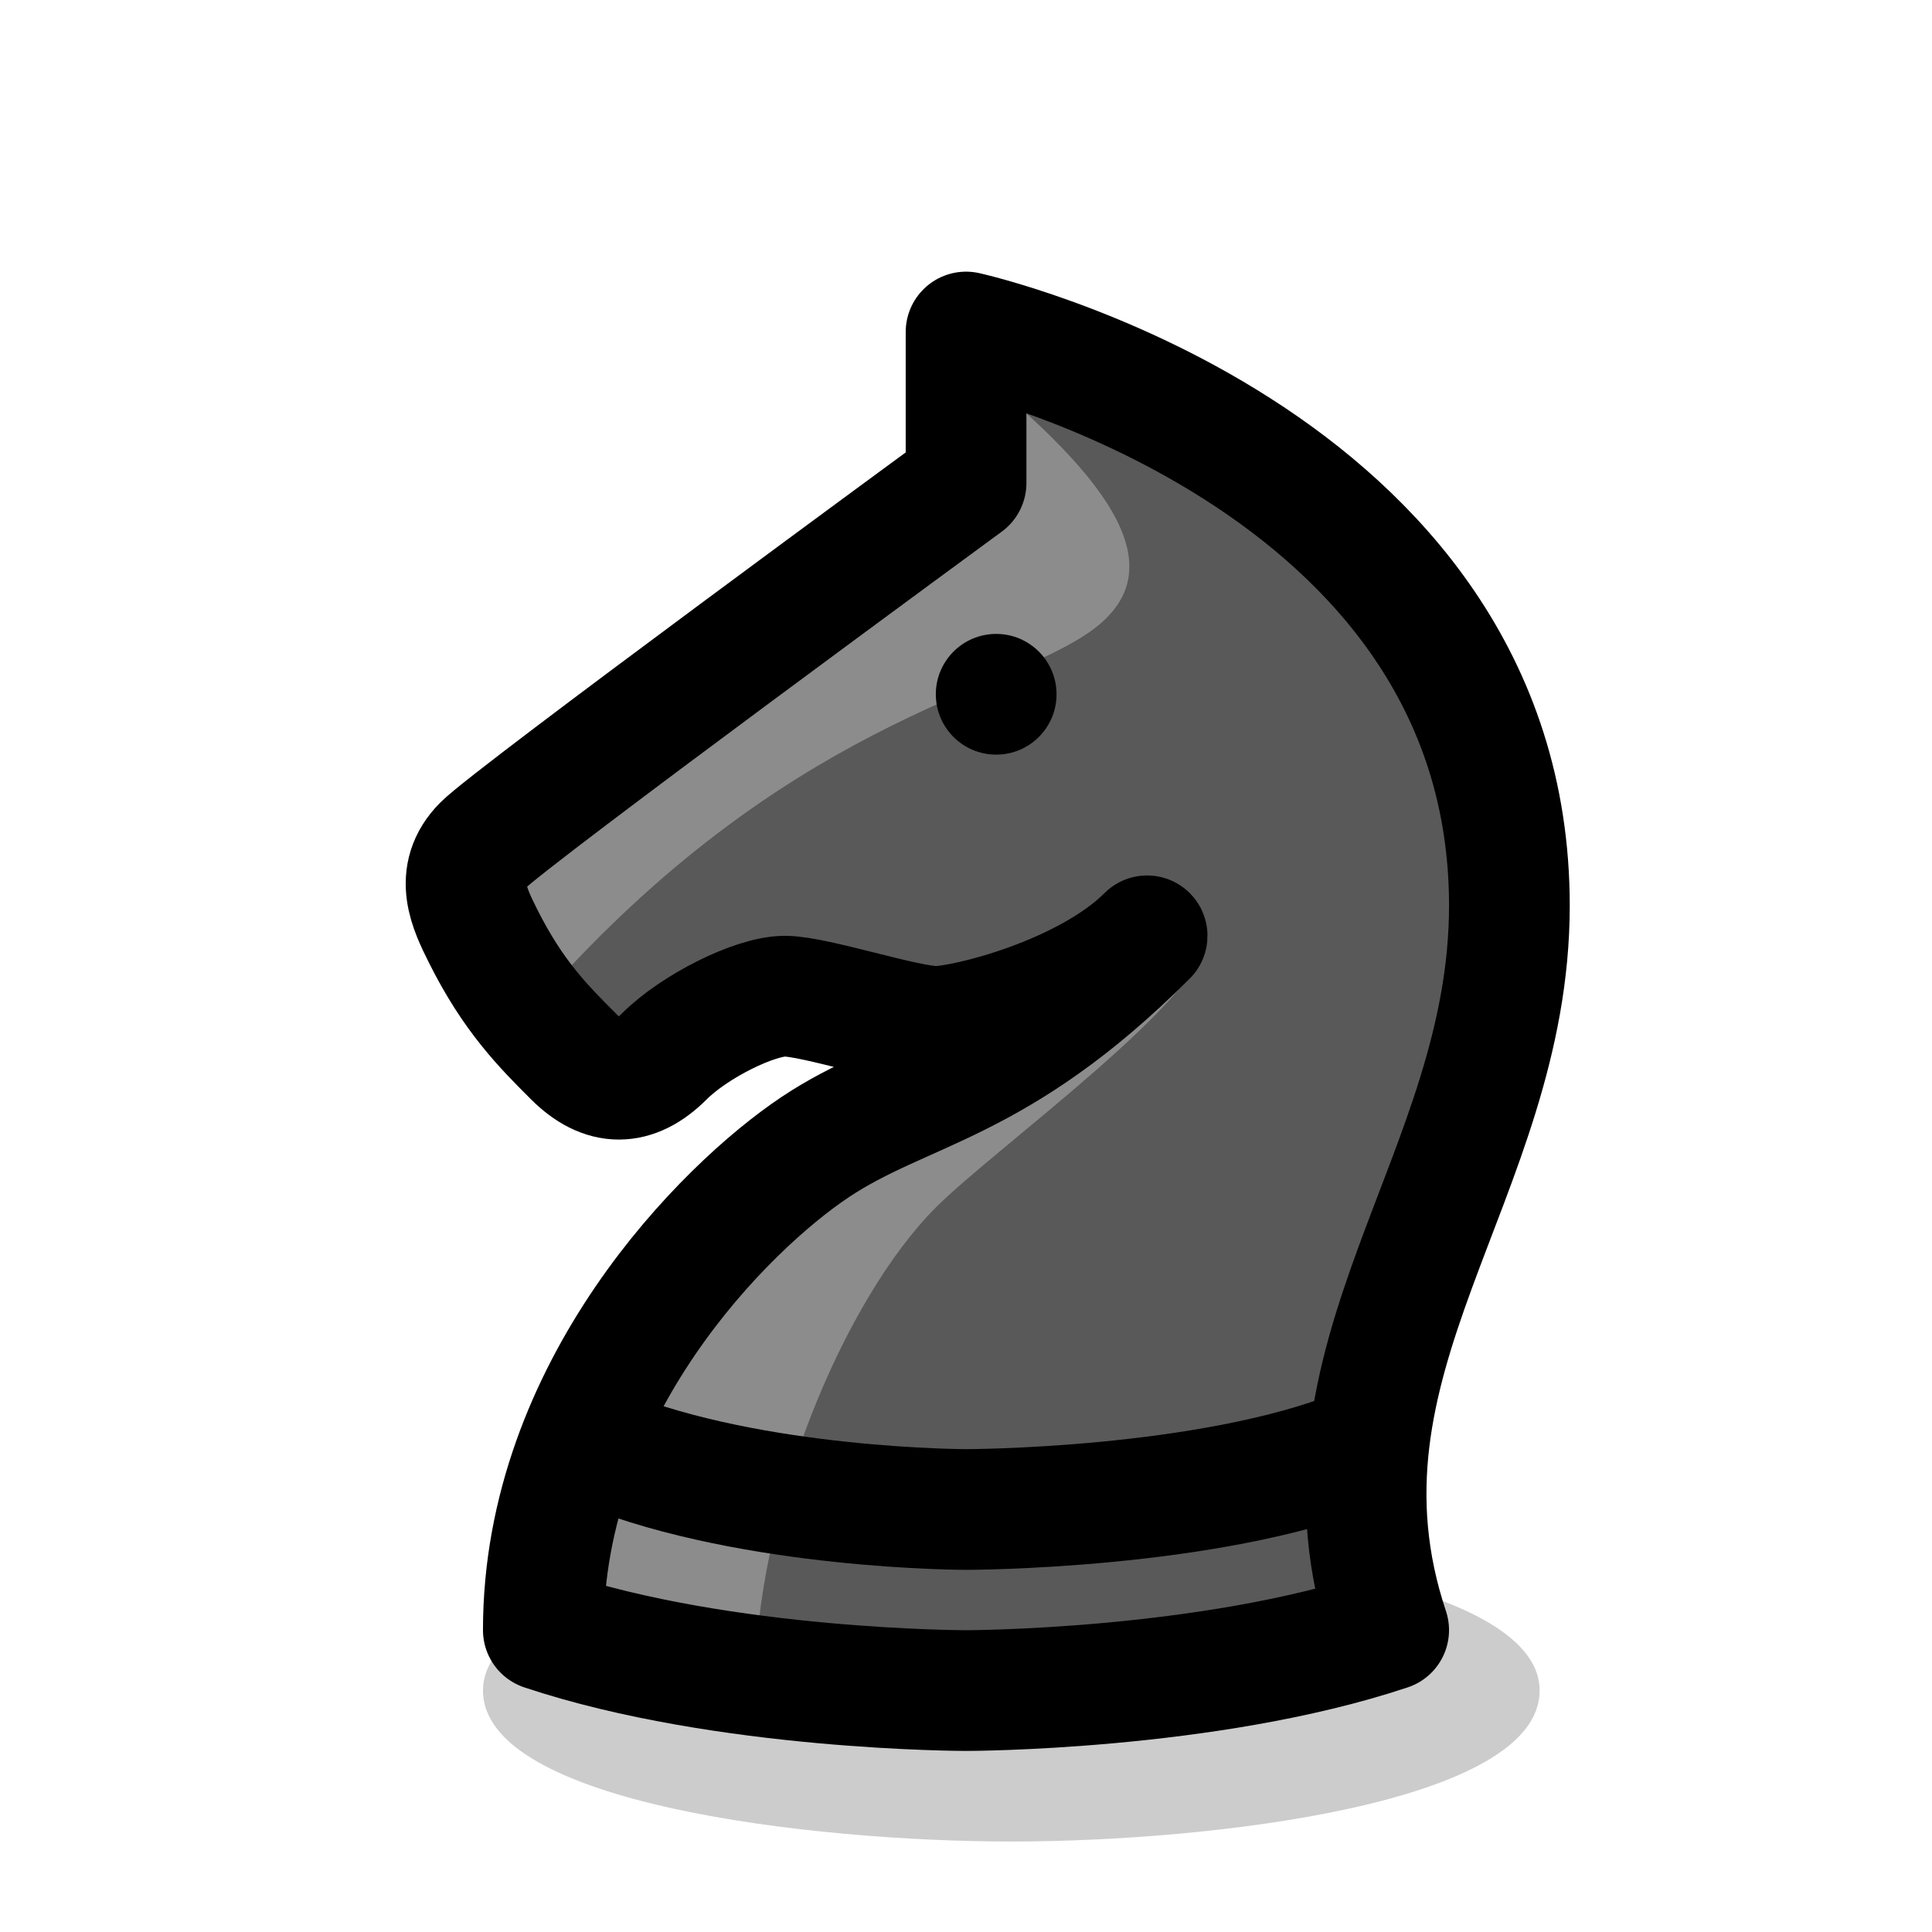
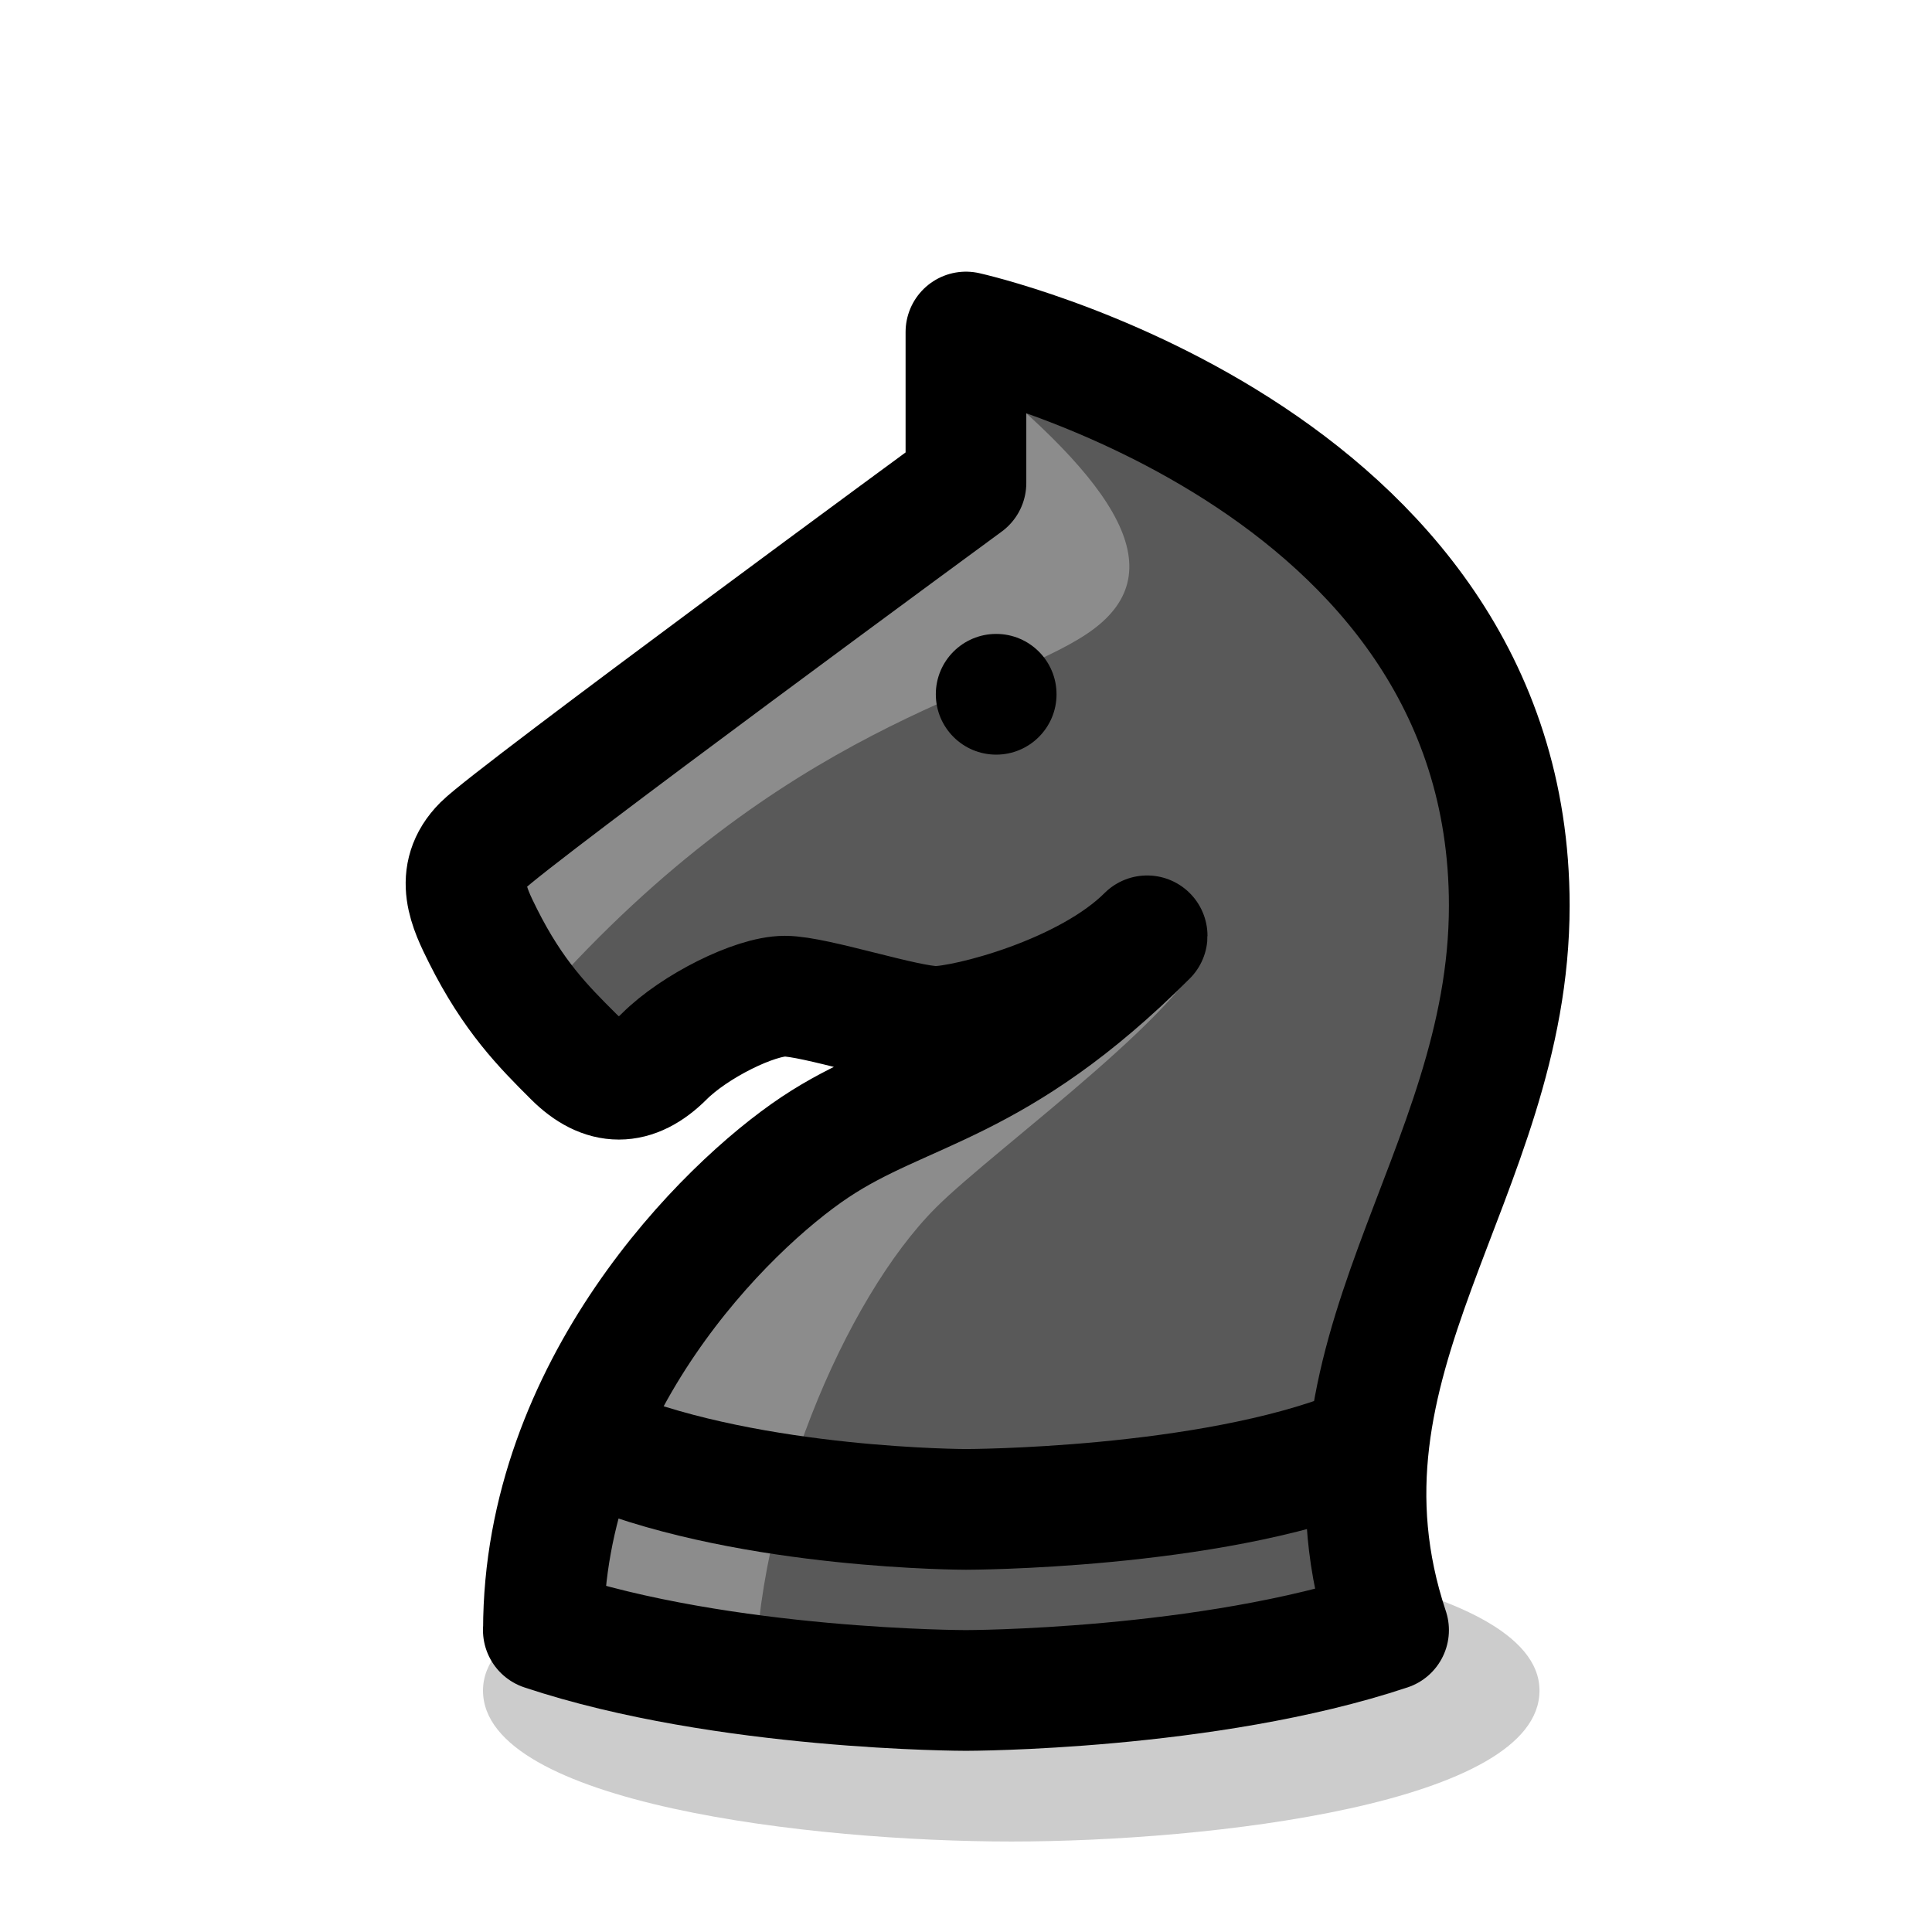
- <svg xmlns="http://www.w3.org/2000/svg" xmlns:xlink="http://www.w3.org/1999/xlink" width="64" height="64" viewBox="0 0 16.933 16.933">
+ <svg xmlns="http://www.w3.org/2000/svg" xmlns:xlink="http://www.w3.org/1999/xlink" viewBox="0 0 16.933 16.933">
  <defs>
    <linearGradient id="c">
-       <stop offset="0" style="stop-color:#000;stop-opacity:.2" />
+       <stop offset="0" stop-opacity=".2" />
    </linearGradient>
    <linearGradient id="b" gradientTransform="scale(.07)">
-       <stop offset="0" style="stop-color:#8c8c8c;stop-opacity:1" />
+       <stop offset="0" stop-color="#8c8c8c" />
    </linearGradient>
-     <linearGradient id="a" gradientTransform="matrix(.07 0 0 .07 -53.975 2.117)">
-       <stop offset="0" style="stop-color:#595959;stop-opacity:1" />
+     <linearGradient id="a" gradientTransform="matrix(.07 0 0 .07 -53.97503 2.116667)">
+       <stop offset="0" stop-color="#595959" />
    </linearGradient>
    <linearGradient xlink:href="#a" id="e" x1="4.085" x2="13.229" y1="8.864" y2="8.864" gradientUnits="userSpaceOnUse" />
    <linearGradient xlink:href="#b" id="g" x1="4.762" x2="10.583" y1="11.509" y2="11.509" gradientUnits="userSpaceOnUse" />
    <linearGradient xlink:href="#b" id="f" x1="4.233" x2="9.898" y1="5.953" y2="5.953" gradientUnits="userSpaceOnUse" />
-     <linearGradient xlink:href="#c" id="d" x1="4.233" x2="103.049" y1="24.342" y2="24.342" gradientTransform="matrix(1 0 0 1.25 .794 -3.043)" gradientUnits="userSpaceOnUse" />
+     <linearGradient xlink:href="#c" id="d" x1="4.233" x2="103.049" y1="24.342" y2="24.342" gradientTransform="matrix(1 0 0 1.25 .7937499 -3.042707)" gradientUnits="userSpaceOnUse" />
  </defs>
-   <path d="M5.027 14.817c0 .992 2.646 1.323 4.233 1.323 1.588 0 4.234-.331 4.234-1.323 0-.993-2.779-1.323-4.234-1.323-1.454 0-4.233.33-4.233 1.323z" class="UnoptimicedTransforms" style="font-variation-settings:normal;vector-effect:none;fill:url(#d);fill-opacity:1;stroke:none;stroke-width:1.259;stroke-linecap:round;stroke-linejoin:round;stroke-miterlimit:4;stroke-dasharray:none;stroke-dashoffset:0;stroke-opacity:1;-inkscape-stroke:none;stop-color:#000" transform="matrix(1.09375 0 0 1 -1.265 0)" />
-   <g style="display:inline">
-     <path d="M4.762 14.287c1.588.53 3.705.53 3.705.53s2.116 0 3.704-.53c-.794-2.38 1.058-3.968 1.058-6.35 0-3.968-4.762-5.027-4.762-5.027v1.323s-3.97 2.91-4.234 3.175c-.264.265-.118.557 0 .794.265.53.53.794.794 1.058.265.265.53.265.794 0 .264-.264.794-.529 1.058-.529.265 0 1.058.265 1.323.265.265 0 1.323-.265 1.852-.794-1.323 1.323-2.117 1.323-2.91 1.852-.794.53-2.382 2.117-2.382 4.233Z" style="display:inline;opacity:1;fill:url(#e);fill-opacity:1;stroke:none;stroke-width:1.058;stroke-linecap:round;stroke-linejoin:round;stroke-dasharray:none;stroke-opacity:1" />
-     <path d="M8.467 3.175c1.323 1.058 1.852 1.852 1.058 2.381-.794.53-2.646.794-4.763 3.175l-.529-1.323 4.234-3.175" style="display:inline;opacity:1;fill:url(#f);fill-opacity:1;stroke:none;stroke-width:1.058;stroke-linecap:round;stroke-linejoin:round;stroke-dasharray:none;stroke-opacity:1" />
-     <path d="m6.615 14.817-1.853-.53c0-2.116 1.588-3.968 2.382-4.497.793-.53 2.116-.265 3.44-1.588 0 .53-1.853 1.852-2.382 2.381-.794.794-1.587 2.646-1.587 4.234z" style="display:inline;opacity:1;fill:url(#g);fill-opacity:1;stroke:none;stroke-width:1.058;stroke-linecap:round;stroke-linejoin:round;stroke-dasharray:none;stroke-opacity:1" />
-     <path d="M4.762 14.287c1.588.53 3.705.53 3.705.53s2.116 0 3.704-.53c-.794-2.38 1.058-3.968 1.058-6.35 0-3.968-4.762-5.027-4.762-5.027v1.323s-3.97 2.91-4.234 3.175c-.264.265-.118.557 0 .794.265.53.53.794.794 1.058.265.265.53.265.794 0 .264-.264.794-.529 1.058-.529.265 0 1.058.265 1.323.265.265 0 1.323-.265 1.852-.794-1.323 1.323-2.117 1.323-2.91 1.852-.794.53-2.382 2.117-2.382 4.233Z" style="display:inline;opacity:1;fill:none;fill-opacity:1;stroke:#000;stroke-width:1.058;stroke-linecap:round;stroke-linejoin:round;stroke-dasharray:none;stroke-opacity:1" />
-     <circle cx="8.731" cy="6.085" r=".529" style="display:inline;opacity:1;fill:#000;fill-opacity:1;stroke:none;stroke-width:1.058;stroke-linecap:round;stroke-linejoin:round;stroke-dasharray:none;stroke-opacity:1" />
-     <path d="M11.906 12.7c-1.323.53-3.44.53-3.44.53s-1.851 0-3.174-.53" style="display:inline;opacity:1;fill:none;fill-opacity:1;stroke:#000;stroke-width:1.058;stroke-linecap:butt;stroke-linejoin:round;stroke-dasharray:none;stroke-opacity:1" />
+   <path fill="url(#d)" d="M5.027 14.817c0 .992 2.646 1.323 4.233 1.323 1.587 0 4.233-.331 4.233-1.323 0-.992-2.779-1.323-4.233-1.323-1.455 0-4.233.331-4.233 1.323z" class="UnoptimicedTransforms" style="font-variation-settings:normal;-inkscape-stroke:none" transform="matrix(1.09375 0 0 1 -1.265043 0)" />
+   <g transform="translate(.000003 .000004)">
+     <path fill="url(#e)" d="M4.762 14.287c1.587.529 3.704.529 3.704.529s2.117 0 3.704-.529c-.794-2.381 1.058-3.969 1.058-6.35 0-3.969-4.762-5.027-4.762-5.027v1.323S4.498 7.144 4.233 7.408c-.265.265-.118.557 0 .794.265.529.529.794.794 1.058.265.265.529.265.794 0 .265-.265.794-.529 1.058-.529.265 0 1.058.265 1.323.265.265 0 1.323-.265 1.852-.794-1.323 1.323-2.117 1.323-2.91 1.852-.794.529-2.381 2.117-2.381 4.233Z" />
+     <path fill="url(#f)" d="M8.467 3.175c1.323 1.058 1.852 1.852 1.058 2.381-.794.529-2.646.794-4.762 3.175l-.529-1.323 4.233-3.175" />
+     <path fill="url(#g)" d="m6.615 14.817-1.852-.529c0-2.117 1.587-3.969 2.381-4.498.794-.529 2.117-.265 3.44-1.587 0 .529-1.852 1.852-2.381 2.381-.794.794-1.587 2.646-1.587 4.233z" />
+     <path fill="none" stroke="#000" stroke-linecap="round" stroke-linejoin="round" stroke-width="1.058" d="M4.762 14.287c1.587.529 3.704.529 3.704.529s2.117 0 3.704-.529c-.794-2.381 1.058-3.969 1.058-6.35 0-3.969-4.762-5.027-4.762-5.027v1.323S4.498 7.144 4.233 7.408c-.265.265-.118.557 0 .794.265.529.529.794.794 1.058.265.265.529.265.794 0 .265-.265.794-.529 1.058-.529.265 0 1.058.265 1.323.265.265 0 1.323-.265 1.852-.794-1.323 1.323-2.117 1.323-2.91 1.852-.794.529-2.381 2.117-2.381 4.233Z" />
+     <ellipse cx="8.731" cy="6.085" rx=".529" ry=".529" />
+     <path fill="none" stroke="#000" stroke-linejoin="round" stroke-width="1.058" d="M11.906 12.7c-1.323.529-3.44.529-3.44.529s-1.852 0-3.175-.529" />
  </g>
</svg>
